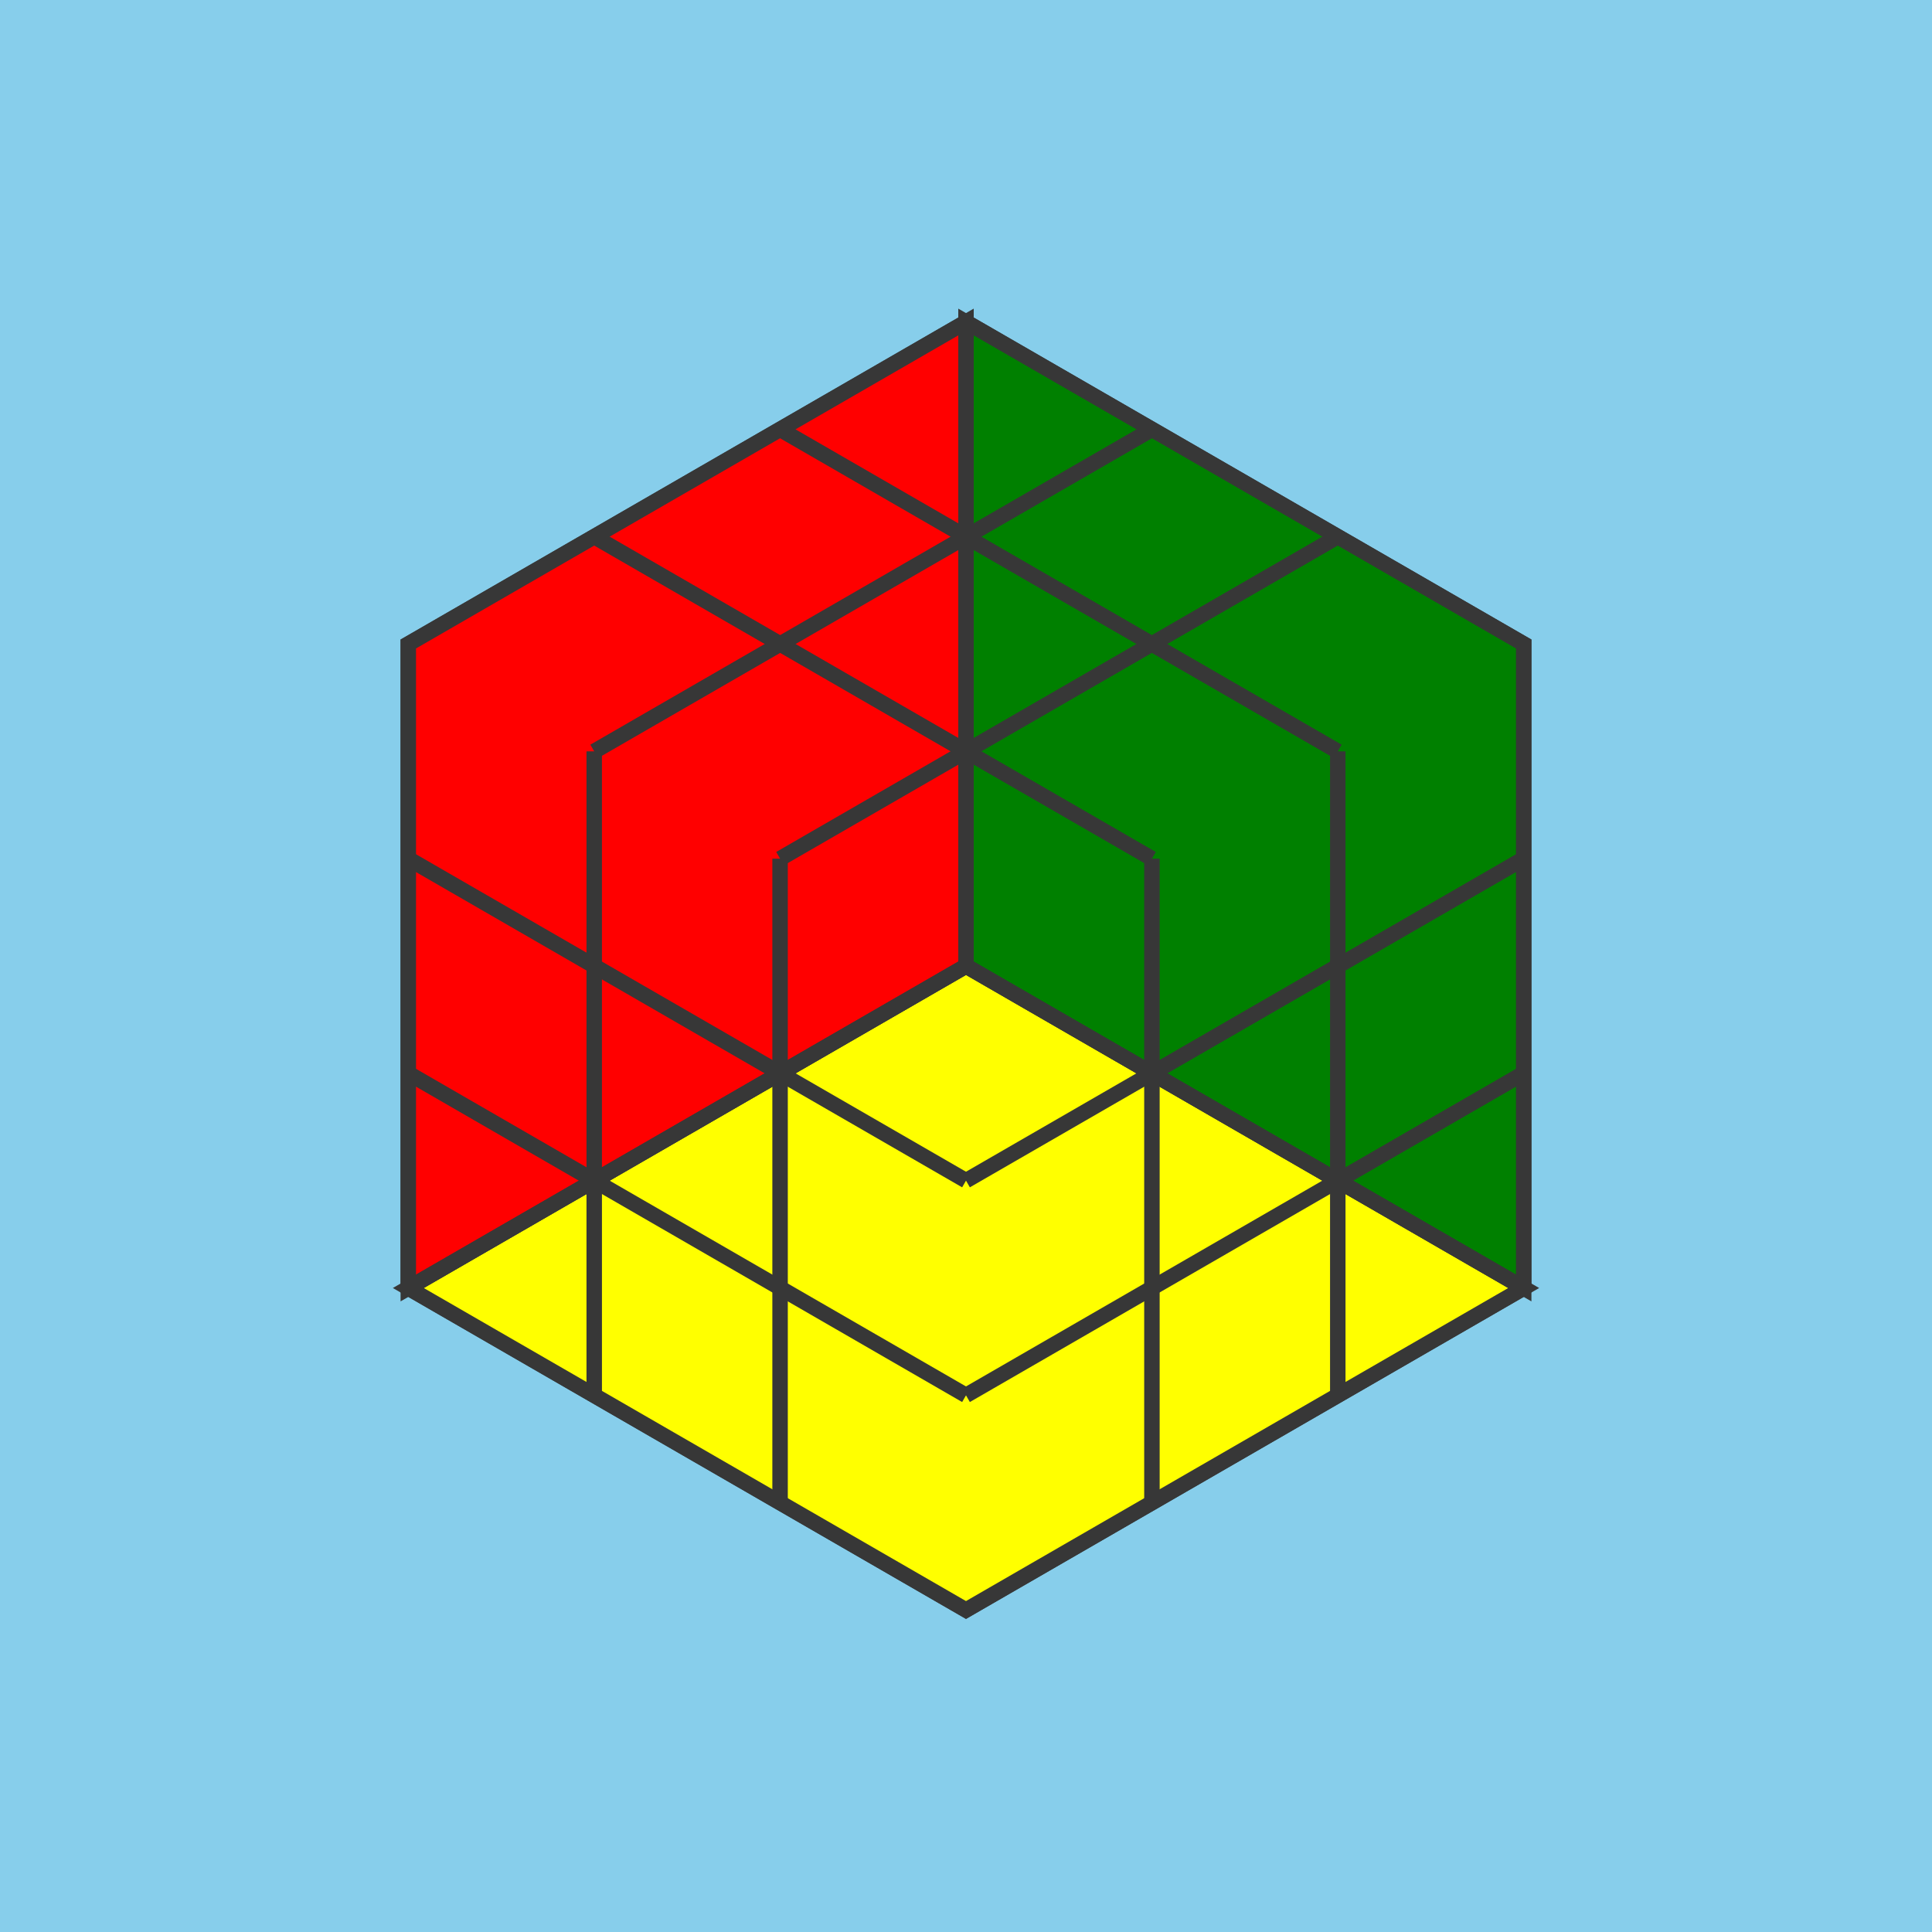
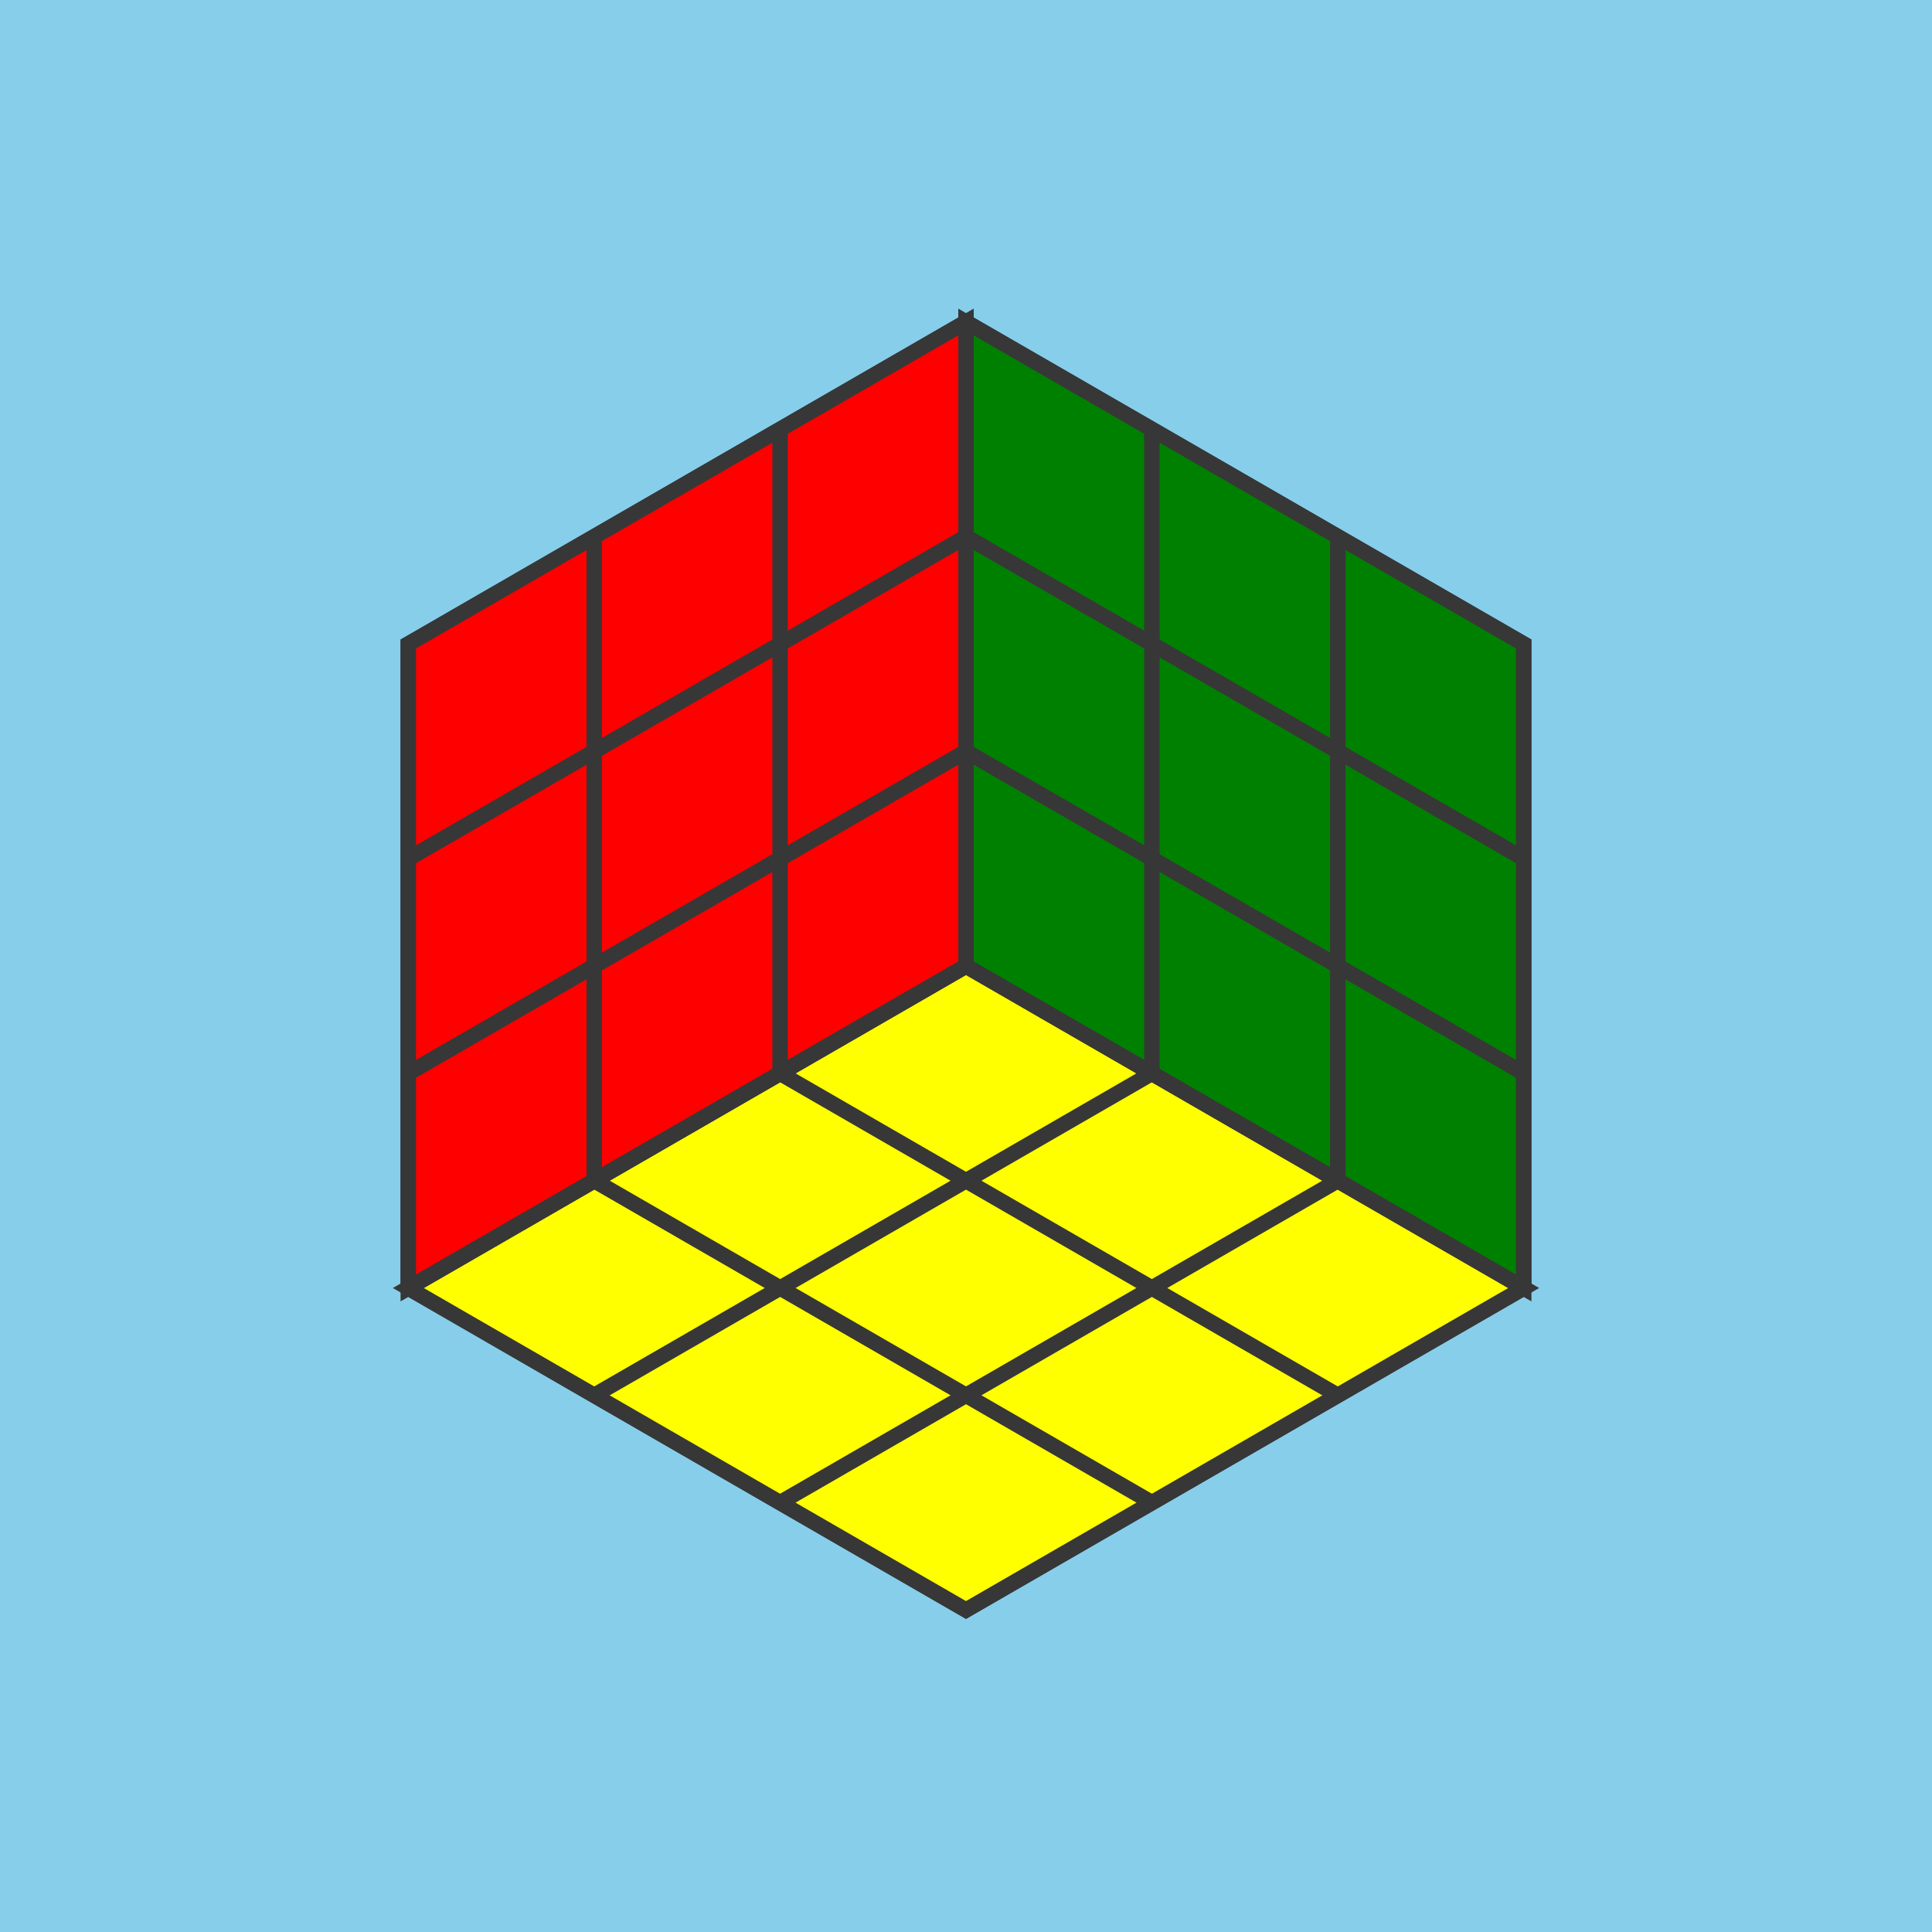
<svg xmlns="http://www.w3.org/2000/svg" width="512" height="512" viewBox="-1500 -1500 3000 3000" version="1.1">
  <rect x="-1500" y="-1500" width="3000" height="3000" style="fill:SkyBlue;stroke-width:0; stroke:SkyBlue" />
  <polygon points="0,-1000 866,-500 866,500 0,1000 -866,500 -866,-500" style="fill:#bbbbbb;stroke:rgb(55,55,55);stroke-width:24" />
  <polygon points="0,0 -866,500 0,1000 866,500" style="fill:Yellow;stroke:rgb(55,55,55);stroke-width:24" />
  <polygon points="0,0 866,500 866,-500 0,-1000" style="fill:Green;stroke:rgb(55,55,55);stroke-width:24" />
  <polygon points="0,0 0,-1000 -866,-500 -866,500 -866,500" style="fill:Red;stroke:rgb(55,55,55);stroke-width:24" />
  <line x1="0" y1="0" x2="-866" y2="500" style="stroke:rgb(55,55,55);stroke-width:24" />
  <line x1="0" y1="0" x2="866" y2="500" style="stroke:rgb(55,55,55);stroke-width:24" />
  <line x1="0" y1="0" x2="0" y2="-1000" style="stroke:rgb(55,55,55);stroke-width:24" />
-   <line x1="-288.7" y1="-166.7" x2="577.3" y2="-666.7" style="stroke:rgb(55,55,55);stroke-width:24" />
-   <line x1="-288.7" y1="-166.7" x2="-288.7" y2="833.3" style="stroke:rgb(55,55,55);stroke-width:24" />
-   <line x1="288.7" y1="-166.7" x2="-577.3" y2="-666.7" style="stroke:rgb(55,55,55);stroke-width:24" />
-   <line x1="288.7" y1="-166.7" x2="288.7" y2="833.3" style="stroke:rgb(55,55,55);stroke-width:24" />
-   <line x1="-577.3" y1="-333.3" x2="288.7" y2="-833.3" style="stroke:rgb(55,55,55);stroke-width:24" />
-   <line x1="-577.3" y1="-333.3" x2="-577.3" y2="666.7" style="stroke:rgb(55,55,55);stroke-width:24" />
-   <line x1="577.3" y1="-333.3" x2="-288.7" y2="-833.3" style="stroke:rgb(55,55,55);stroke-width:24" />
-   <line x1="577.3" y1="-333.3" x2="577.3" y2="666.7" style="stroke:rgb(55,55,55);stroke-width:24" />
-   <line x1="0" y1="333.3" x2="-866" y2="-166.6" style="stroke:rgb(55,55,55);stroke-width:24" />
-   <line x1="0" y1="333.3" x2="866" y2="-166.6" style="stroke:rgb(55,55,55);stroke-width:24" />
-   <line x1="0" y1="666.7" x2="-866" y2="166.6" style="stroke:rgb(55,55,55);stroke-width:24" />
-   <line x1="0" y1="666.7" x2="866" y2="166.6" style="stroke:rgb(55,55,55);stroke-width:24" />
+   <line x1="-288.7" y1="166.7" x2="577.3" y2="666.7" style="stroke:rgb(55,55,55);stroke-width:24" />
+   <line x1="-288.7" y1="166.7" x2="-288.7" y2="-833.3" style="stroke:rgb(55,55,55);stroke-width:24" />
+   <line x1="288.7" y1="166.7" x2="-577.3" y2="666.7" style="stroke:rgb(55,55,55);stroke-width:24" />
+   <line x1="288.7" y1="166.7" x2="288.7" y2="-833.3" style="stroke:rgb(55,55,55);stroke-width:24" />
+   <line x1="-577.3" y1="333.3" x2="288.7" y2="833.3" style="stroke:rgb(55,55,55);stroke-width:24" />
+   <line x1="-577.3" y1="333.3" x2="-577.3" y2="-666.7" style="stroke:rgb(55,55,55);stroke-width:24" />
+   <line x1="577.3" y1="333.3" x2="-288.7" y2="833.3" style="stroke:rgb(55,55,55);stroke-width:24" />
+   <line x1="577.3" y1="333.3" x2="577.3" y2="-666.7" style="stroke:rgb(55,55,55);stroke-width:24" />
+   <line x1="0" y1="-333.3" x2="-866" y2="166.6" style="stroke:rgb(55,55,55);stroke-width:24" />
+   <line x1="0" y1="-333.3" x2="866" y2="166.6" style="stroke:rgb(55,55,55);stroke-width:24" />
+   <line x1="0" y1="-666.7" x2="-866" y2="-166.6" style="stroke:rgb(55,55,55);stroke-width:24" />
+   <line x1="0" y1="-666.7" x2="866" y2="-166.6" style="stroke:rgb(55,55,55);stroke-width:24" />
</svg>
